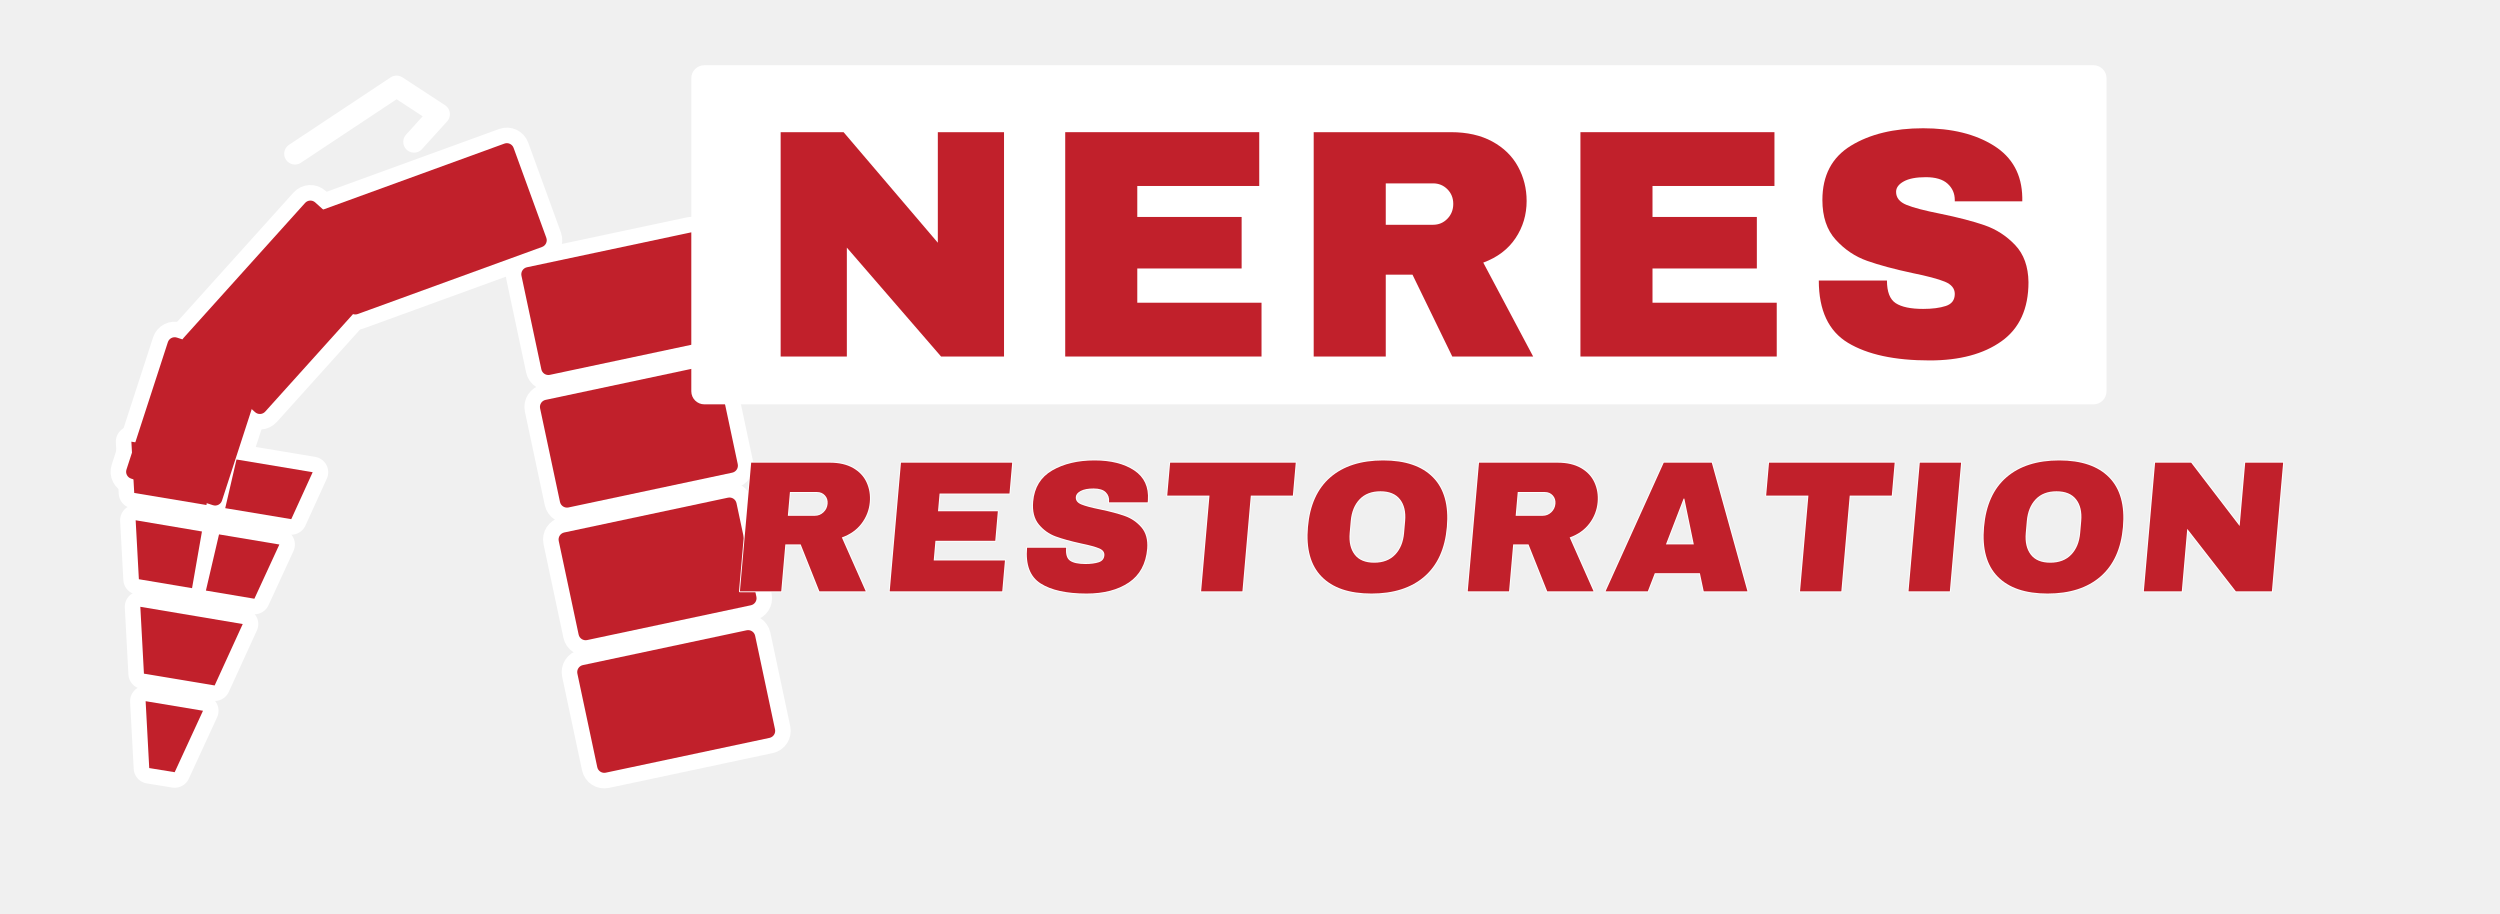
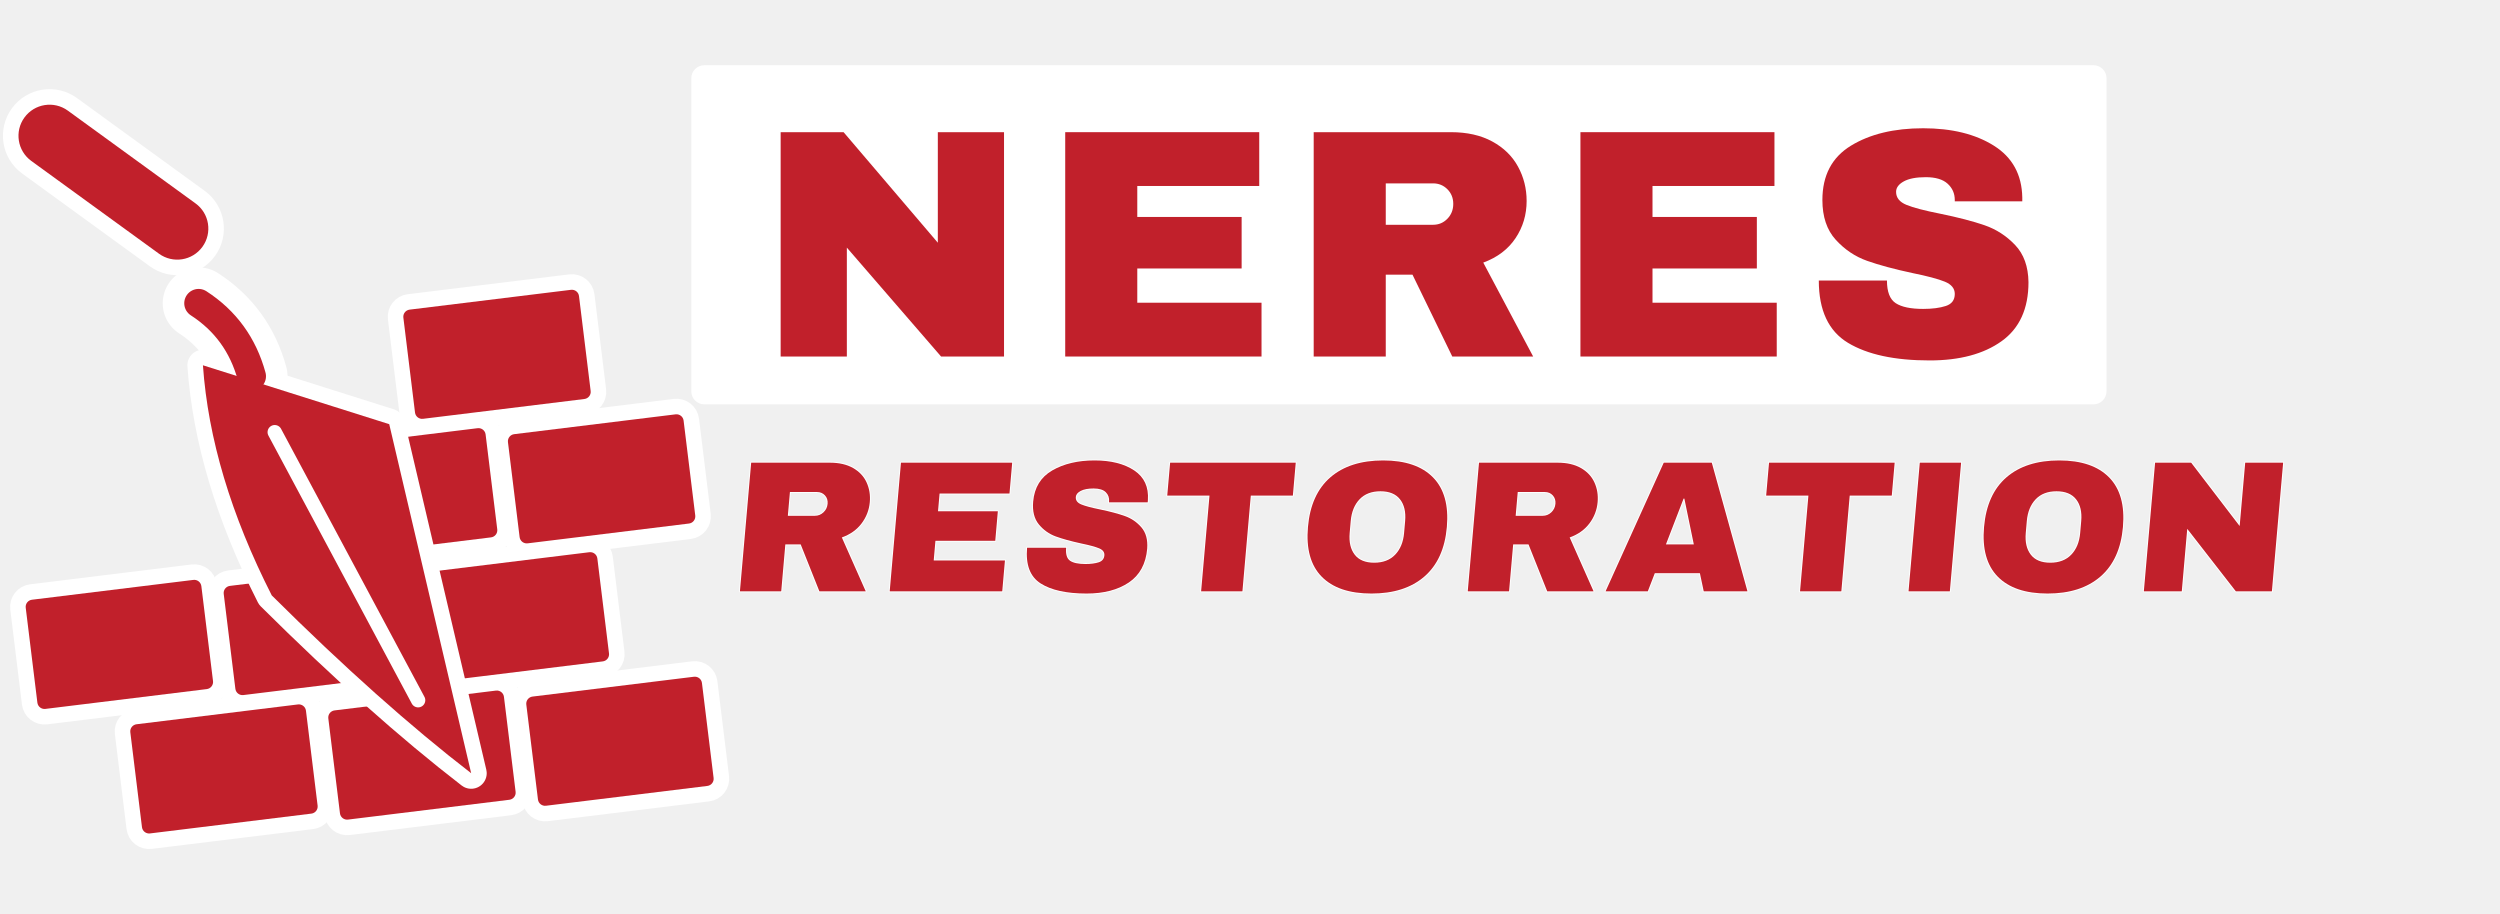
<svg xmlns="http://www.w3.org/2000/svg" viewBox="0 0 1150 420" width="1150" height="420" role="img" aria-label="Neres Restoration">
-   <g transform="translate(-8,28) scale(1.1) rotate(-8 175 175)">
+   <g transform="translate(-8,28) scale(1.1) rotate(-4 170 180)">
    <g fill="#ffffff" stroke="#ffffff" stroke-width="13" stroke-linejoin="round">
-       <rect x="238" y="92" width="76" height="46" rx="3" transform="rotate(-4 276.0 115.0)" />
-       <rect x="238" y="148" width="76" height="46" rx="3" transform="rotate(-4 276.0 171.0)" />
-       <rect x="238" y="204" width="76" height="46" rx="3" transform="rotate(-4 276.0 227.0)" />
-       <rect x="238" y="260" width="76" height="46" rx="3" transform="rotate(-4 276.0 283.0)" />
-       <rect x="158" y="50" width="88" height="46" rx="3" transform="rotate(-12 202.0 73.0)" />
-       <rect x="96" y="74" width="82" height="46" rx="3" transform="rotate(-40 137.0 97.0)" />
-       <rect x="62" y="118" width="62" height="42" rx="3" transform="rotate(-64 93.0 139.0)" />
-       <polygon points="53.9,279.9 56.3,252.0 79.5,259.3 64.2,283.1" />
-       <polygon points="57.2,240.5 59.6,212.6 101.0,225.7 85.8,249.5" />
-       <polygon points="60.6,201.1 62.7,176.5 89.5,185.0 82.1,207.9" />
-       <polygon points="87.7,209.7 96.4,187.2 120.8,194.9 107.3,215.9" />
-       <polygon points="63.7,165.1 65.5,143.7 99.2,154.4 92.9,174.3" />
-       <polygon points="100.5,176.7 108.0,157.2 138.8,166.9 127.2,185.1" />
+       <rect x="222" y="268" width="74" height="46" rx="3" transform="rotate(-3 259.0 291.0)" />
+       <rect x="139" y="268" width="74" height="46" rx="3" transform="rotate(-3 176.0 291.0)" />
+       <rect x="56" y="268" width="74" height="46" rx="3" transform="rotate(-3 93.0 291.0)" />
+       <rect x="182" y="213" width="74" height="46" rx="3" transform="rotate(-3 219.0 236.0)" />
+       <rect x="99" y="213" width="74" height="46" rx="3" transform="rotate(-3 136.0 236.0)" />
+       <rect x="16" y="213" width="74" height="46" rx="3" transform="rotate(-3 53.0 236.0)" />
+       <rect x="222" y="158" width="74" height="46" rx="3" transform="rotate(-3 259.0 181.0)" />
+       <rect x="139" y="158" width="74" height="46" rx="3" transform="rotate(-3 176.0 181.0)" />
+       <rect x="182" y="103" width="74" height="46" rx="3" transform="rotate(-3 219.0 126.0)" />
    </g>
    <g fill="#c1202b">
-       <rect x="238" y="92" width="76" height="46" rx="3" transform="rotate(-4 276.0 115.0)" />
-       <rect x="238" y="148" width="76" height="46" rx="3" transform="rotate(-4 276.0 171.0)" />
-       <rect x="238" y="204" width="76" height="46" rx="3" transform="rotate(-4 276.0 227.0)" />
-       <rect x="238" y="260" width="76" height="46" rx="3" transform="rotate(-4 276.0 283.0)" />
-       <rect x="158" y="50" width="88" height="46" rx="3" transform="rotate(-12 202.0 73.0)" />
-       <rect x="96" y="74" width="82" height="46" rx="3" transform="rotate(-40 137.0 97.0)" />
-       <rect x="62" y="118" width="62" height="42" rx="3" transform="rotate(-64 93.0 139.0)" />
-       <polygon points="53.9,279.9 56.3,252.0 79.5,259.3 64.2,283.1" />
-       <polygon points="57.2,240.5 59.6,212.6 101.0,225.7 85.8,249.5" />
-       <polygon points="60.6,201.1 62.7,176.5 89.5,185.0 82.1,207.9" />
-       <polygon points="87.7,209.7 96.4,187.2 120.8,194.9 107.3,215.9" />
-       <polygon points="63.7,165.1 65.5,143.7 99.2,154.4 92.9,174.3" />
-       <polygon points="100.5,176.7 108.0,157.2 138.8,166.9 127.2,185.1" />
+       <rect x="222" y="268" width="74" height="46" rx="3" transform="rotate(-3 259.0 291.0)" />
+       <rect x="139" y="268" width="74" height="46" rx="3" transform="rotate(-3 176.0 291.0)" />
+       <rect x="56" y="268" width="74" height="46" rx="3" transform="rotate(-3 93.0 291.0)" />
+       <rect x="182" y="213" width="74" height="46" rx="3" transform="rotate(-3 219.0 236.0)" />
+       <rect x="99" y="213" width="74" height="46" rx="3" transform="rotate(-3 136.0 236.0)" />
+       <rect x="16" y="213" width="74" height="46" rx="3" transform="rotate(-3 53.0 236.0)" />
+       <rect x="222" y="158" width="74" height="46" rx="3" transform="rotate(-3 259.0 181.0)" />
+       <rect x="139" y="158" width="74" height="46" rx="3" transform="rotate(-3 176.0 181.0)" />
+       <rect x="182" y="103" width="74" height="46" rx="3" transform="rotate(-3 219.0 126.0)" />
    </g>
-     <path d="M150 34 L196 12 L212 26 L200 36" fill="none" stroke="#ffffff" stroke-width="9" stroke-linecap="round" stroke-linejoin="round" />
+     <g fill="#ffffff" stroke="#ffffff" stroke-width="13" stroke-linejoin="round" stroke-linecap="round">
+       <path d="M96 122 L172 152 L196 300 Q160 268 118 220 Q96 168 96 122 Z" />
+       <rect x="18" y="30" width="92" height="26" rx="13" transform="rotate(40 64 43)" />
+       <g stroke-width="30">
+         <path d="M96 96 Q112 108 116 128" fill="none" />
+       </g>
+     </g>
+     <g fill="#c1202b">
+       <path d="M96 122 L172 152 L196 300 Q160 268 118 220 Q96 168 96 122 Z" />
+       <rect x="18" y="30" width="92" height="26" rx="13" transform="rotate(40 64 43)" />
+       <g stroke="#c1202b" stroke-width="12" stroke-linecap="round">
+         <path d="M96 96 Q112 108 116 128" fill="none" />
+       </g>
+     </g>
+     <path d="M124 152 L176 268" fill="none" stroke="#ffffff" stroke-width="6" stroke-linecap="round" />
  </g>
  <rect x="318" y="30" width="651" height="156" rx="6" fill="#ffffff" />
  <g transform="translate(348,164.0)">
    <g fill="#c1202b">
      <path transform="translate(0.0,0) scale(0.15,-0.15)" d="M566 0 277 334V0H74V688H267L556 349V688H759V0Z" />
      <path transform="translate(130.9,0) scale(0.15,-0.15)" d="M74 688H669V523H295V428H615V270H295V165H676V0H74Z" />
      <path transform="translate(245.2,0) scale(0.15,-0.15)" d="M594 288 747 0H499L377 251H295V0H74V688H495Q569 688 621.5 659.5Q674 631 700.5 582.5Q727 534 727 477Q727 414 693.0 363.0Q659 312 594 288ZM440 531H295V404H440Q466 404 484.0 422.5Q502 441 502 468Q502 495 484.0 513.0Q466 531 440 531Z" />
      <path transform="translate(367.9,0) scale(0.15,-0.15)" d="M74 688H669V523H295V428H615V270H295V165H676V0H74Z" />
      <path transform="translate(482.2,0) scale(0.15,-0.15)" d="M667 488V476H460V480Q460 510 438.0 530.0Q416 550 371 550Q327 550 303.5 537.0Q280 524 280 505Q280 478 312.0 465.0Q344 452 415 438Q498 421 551.5 402.5Q605 384 645.0 342.0Q685 300 686 228Q686 106 603.5 47.0Q521 -12 383 -12Q222 -12 132.5 42.0Q43 96 43 233H252Q252 181 279.0 163.5Q306 146 363 146Q405 146 432.5 155.0Q460 164 460 192Q460 217 429.5 229.5Q399 242 330 256Q246 274 191.0 293.5Q136 313 95.0 358.0Q54 403 54 480Q54 593 141.5 646.5Q229 700 363 700Q495 700 580.0 646.5Q665 593 667 488Z" />
    </g>
  </g>
  <g transform="translate(334,272.0)">
    <g transform=" skewX(-5)">
      <g fill="#ffffff" stroke="#ffffff" stroke-width="10" stroke-linejoin="round">
        <path transform="translate(0.0,0) scale(0.086,-0.086)" d="M594 288 747 0H499L377 251H295V0H74V688H495Q569 688 621.5 659.5Q674 631 700.5 582.5Q727 534 727 477Q727 414 693.0 363.0Q659 312 594 288ZM440 531H295V404H440Q466 404 484.0 422.5Q502 441 502 468Q502 495 484.0 513.0Q466 531 440 531Z" />
        <path transform="translate(68.9,0) scale(0.086,-0.086)" d="M74 688H669V523H295V428H615V270H295V165H676V0H74Z" />
        <path transform="translate(133.0,0) scale(0.086,-0.086)" d="M667 488V476H460V480Q460 510 438.0 530.0Q416 550 371 550Q327 550 303.5 537.0Q280 524 280 505Q280 478 312.0 465.0Q344 452 415 438Q498 421 551.5 402.5Q605 384 645.0 342.0Q685 300 686 228Q686 106 603.5 47.0Q521 -12 383 -12Q222 -12 132.5 42.0Q43 96 43 233H252Q252 181 279.0 163.5Q306 146 363 146Q405 146 432.5 155.0Q460 164 460 192Q460 217 429.5 229.5Q399 242 330 256Q246 274 191.0 293.5Q136 313 95.0 358.0Q54 403 54 480Q54 593 141.5 646.5Q229 700 363 700Q495 700 580.0 646.5Q665 593 667 488Z" />
        <path transform="translate(197.1,0) scale(0.086,-0.086)" d="M470 512V0H249V512H23V688H695V512Z" />
        <path transform="translate(261.2,0) scale(0.086,-0.086)" d="M788 344Q788 170 691.0 79.0Q594 -12 416 -12Q238 -12 141.5 78.5Q45 169 45 344Q45 519 141.5 609.5Q238 700 416 700Q594 700 691.0 609.0Q788 518 788 344ZM271 376V312Q271 239 308.0 196.0Q345 153 416 153Q487 153 524.5 196.0Q562 239 562 312V376Q562 449 524.5 492.0Q487 535 416 535Q345 535 308.0 492.0Q271 449 271 376Z" />
        <path transform="translate(334.8,0) scale(0.086,-0.086)" d="M594 288 747 0H499L377 251H295V0H74V688H495Q569 688 621.5 659.5Q674 631 700.5 582.5Q727 534 727 477Q727 414 693.0 363.0Q659 312 594 288ZM440 531H295V404H440Q466 404 484.0 422.5Q502 441 502 468Q502 495 484.0 513.0Q466 531 440 531Z" />
        <path transform="translate(403.7,0) scale(0.086,-0.086)" d="M535 0 506 97H265L236 0H10L261 688H518L769 0ZM311 251H460L388 496H384Z" />
        <path transform="translate(472.6,0) scale(0.086,-0.086)" d="M470 512V0H249V512H23V688H695V512Z" />
        <path transform="translate(536.7,0) scale(0.086,-0.086)" d="M84 0V688H305V0Z" />
        <path transform="translate(572.2,0) scale(0.086,-0.086)" d="M788 344Q788 170 691.0 79.0Q594 -12 416 -12Q238 -12 141.5 78.5Q45 169 45 344Q45 519 141.5 609.5Q238 700 416 700Q594 700 691.0 609.0Q788 518 788 344ZM271 376V312Q271 239 308.0 196.0Q345 153 416 153Q487 153 524.5 196.0Q562 239 562 312V376Q562 449 524.5 492.0Q487 535 416 535Q345 535 308.0 492.0Q271 449 271 376Z" />
        <path transform="translate(645.8,0) scale(0.086,-0.086)" d="M566 0 277 334V0H74V688H267L556 349V688H759V0Z" />
      </g>
      <g fill="#c1202b">
        <path transform="translate(0.0,0) scale(0.086,-0.086)" d="M594 288 747 0H499L377 251H295V0H74V688H495Q569 688 621.5 659.5Q674 631 700.5 582.5Q727 534 727 477Q727 414 693.0 363.0Q659 312 594 288ZM440 531H295V404H440Q466 404 484.0 422.5Q502 441 502 468Q502 495 484.0 513.0Q466 531 440 531Z" />
        <path transform="translate(68.9,0) scale(0.086,-0.086)" d="M74 688H669V523H295V428H615V270H295V165H676V0H74Z" />
        <path transform="translate(133.0,0) scale(0.086,-0.086)" d="M667 488V476H460V480Q460 510 438.0 530.0Q416 550 371 550Q327 550 303.5 537.0Q280 524 280 505Q280 478 312.0 465.0Q344 452 415 438Q498 421 551.5 402.5Q605 384 645.0 342.0Q685 300 686 228Q686 106 603.5 47.0Q521 -12 383 -12Q222 -12 132.5 42.0Q43 96 43 233H252Q252 181 279.0 163.5Q306 146 363 146Q405 146 432.5 155.0Q460 164 460 192Q460 217 429.5 229.5Q399 242 330 256Q246 274 191.0 293.5Q136 313 95.0 358.0Q54 403 54 480Q54 593 141.5 646.5Q229 700 363 700Q495 700 580.0 646.5Q665 593 667 488Z" />
        <path transform="translate(197.1,0) scale(0.086,-0.086)" d="M470 512V0H249V512H23V688H695V512Z" />
        <path transform="translate(261.2,0) scale(0.086,-0.086)" d="M788 344Q788 170 691.0 79.0Q594 -12 416 -12Q238 -12 141.5 78.5Q45 169 45 344Q45 519 141.5 609.5Q238 700 416 700Q594 700 691.0 609.0Q788 518 788 344ZM271 376V312Q271 239 308.0 196.0Q345 153 416 153Q487 153 524.5 196.0Q562 239 562 312V376Q562 449 524.5 492.0Q487 535 416 535Q345 535 308.0 492.0Q271 449 271 376Z" />
        <path transform="translate(334.8,0) scale(0.086,-0.086)" d="M594 288 747 0H499L377 251H295V0H74V688H495Q569 688 621.5 659.5Q674 631 700.5 582.5Q727 534 727 477Q727 414 693.0 363.0Q659 312 594 288ZM440 531H295V404H440Q466 404 484.0 422.5Q502 441 502 468Q502 495 484.0 513.0Q466 531 440 531Z" />
        <path transform="translate(403.7,0) scale(0.086,-0.086)" d="M535 0 506 97H265L236 0H10L261 688H518L769 0ZM311 251H460L388 496H384Z" />
        <path transform="translate(472.6,0) scale(0.086,-0.086)" d="M470 512V0H249V512H23V688H695V512Z" />
        <path transform="translate(536.7,0) scale(0.086,-0.086)" d="M84 0V688H305V0Z" />
        <path transform="translate(572.2,0) scale(0.086,-0.086)" d="M788 344Q788 170 691.0 79.0Q594 -12 416 -12Q238 -12 141.5 78.5Q45 169 45 344Q45 519 141.5 609.5Q238 700 416 700Q594 700 691.0 609.0Q788 518 788 344ZM271 376V312Q271 239 308.0 196.0Q345 153 416 153Q487 153 524.5 196.0Q562 239 562 312V376Q562 449 524.5 492.0Q487 535 416 535Q345 535 308.0 492.0Q271 449 271 376Z" />
        <path transform="translate(645.8,0) scale(0.086,-0.086)" d="M566 0 277 334V0H74V688H267L556 349V688H759V0Z" />
      </g>
    </g>
  </g>
</svg>
